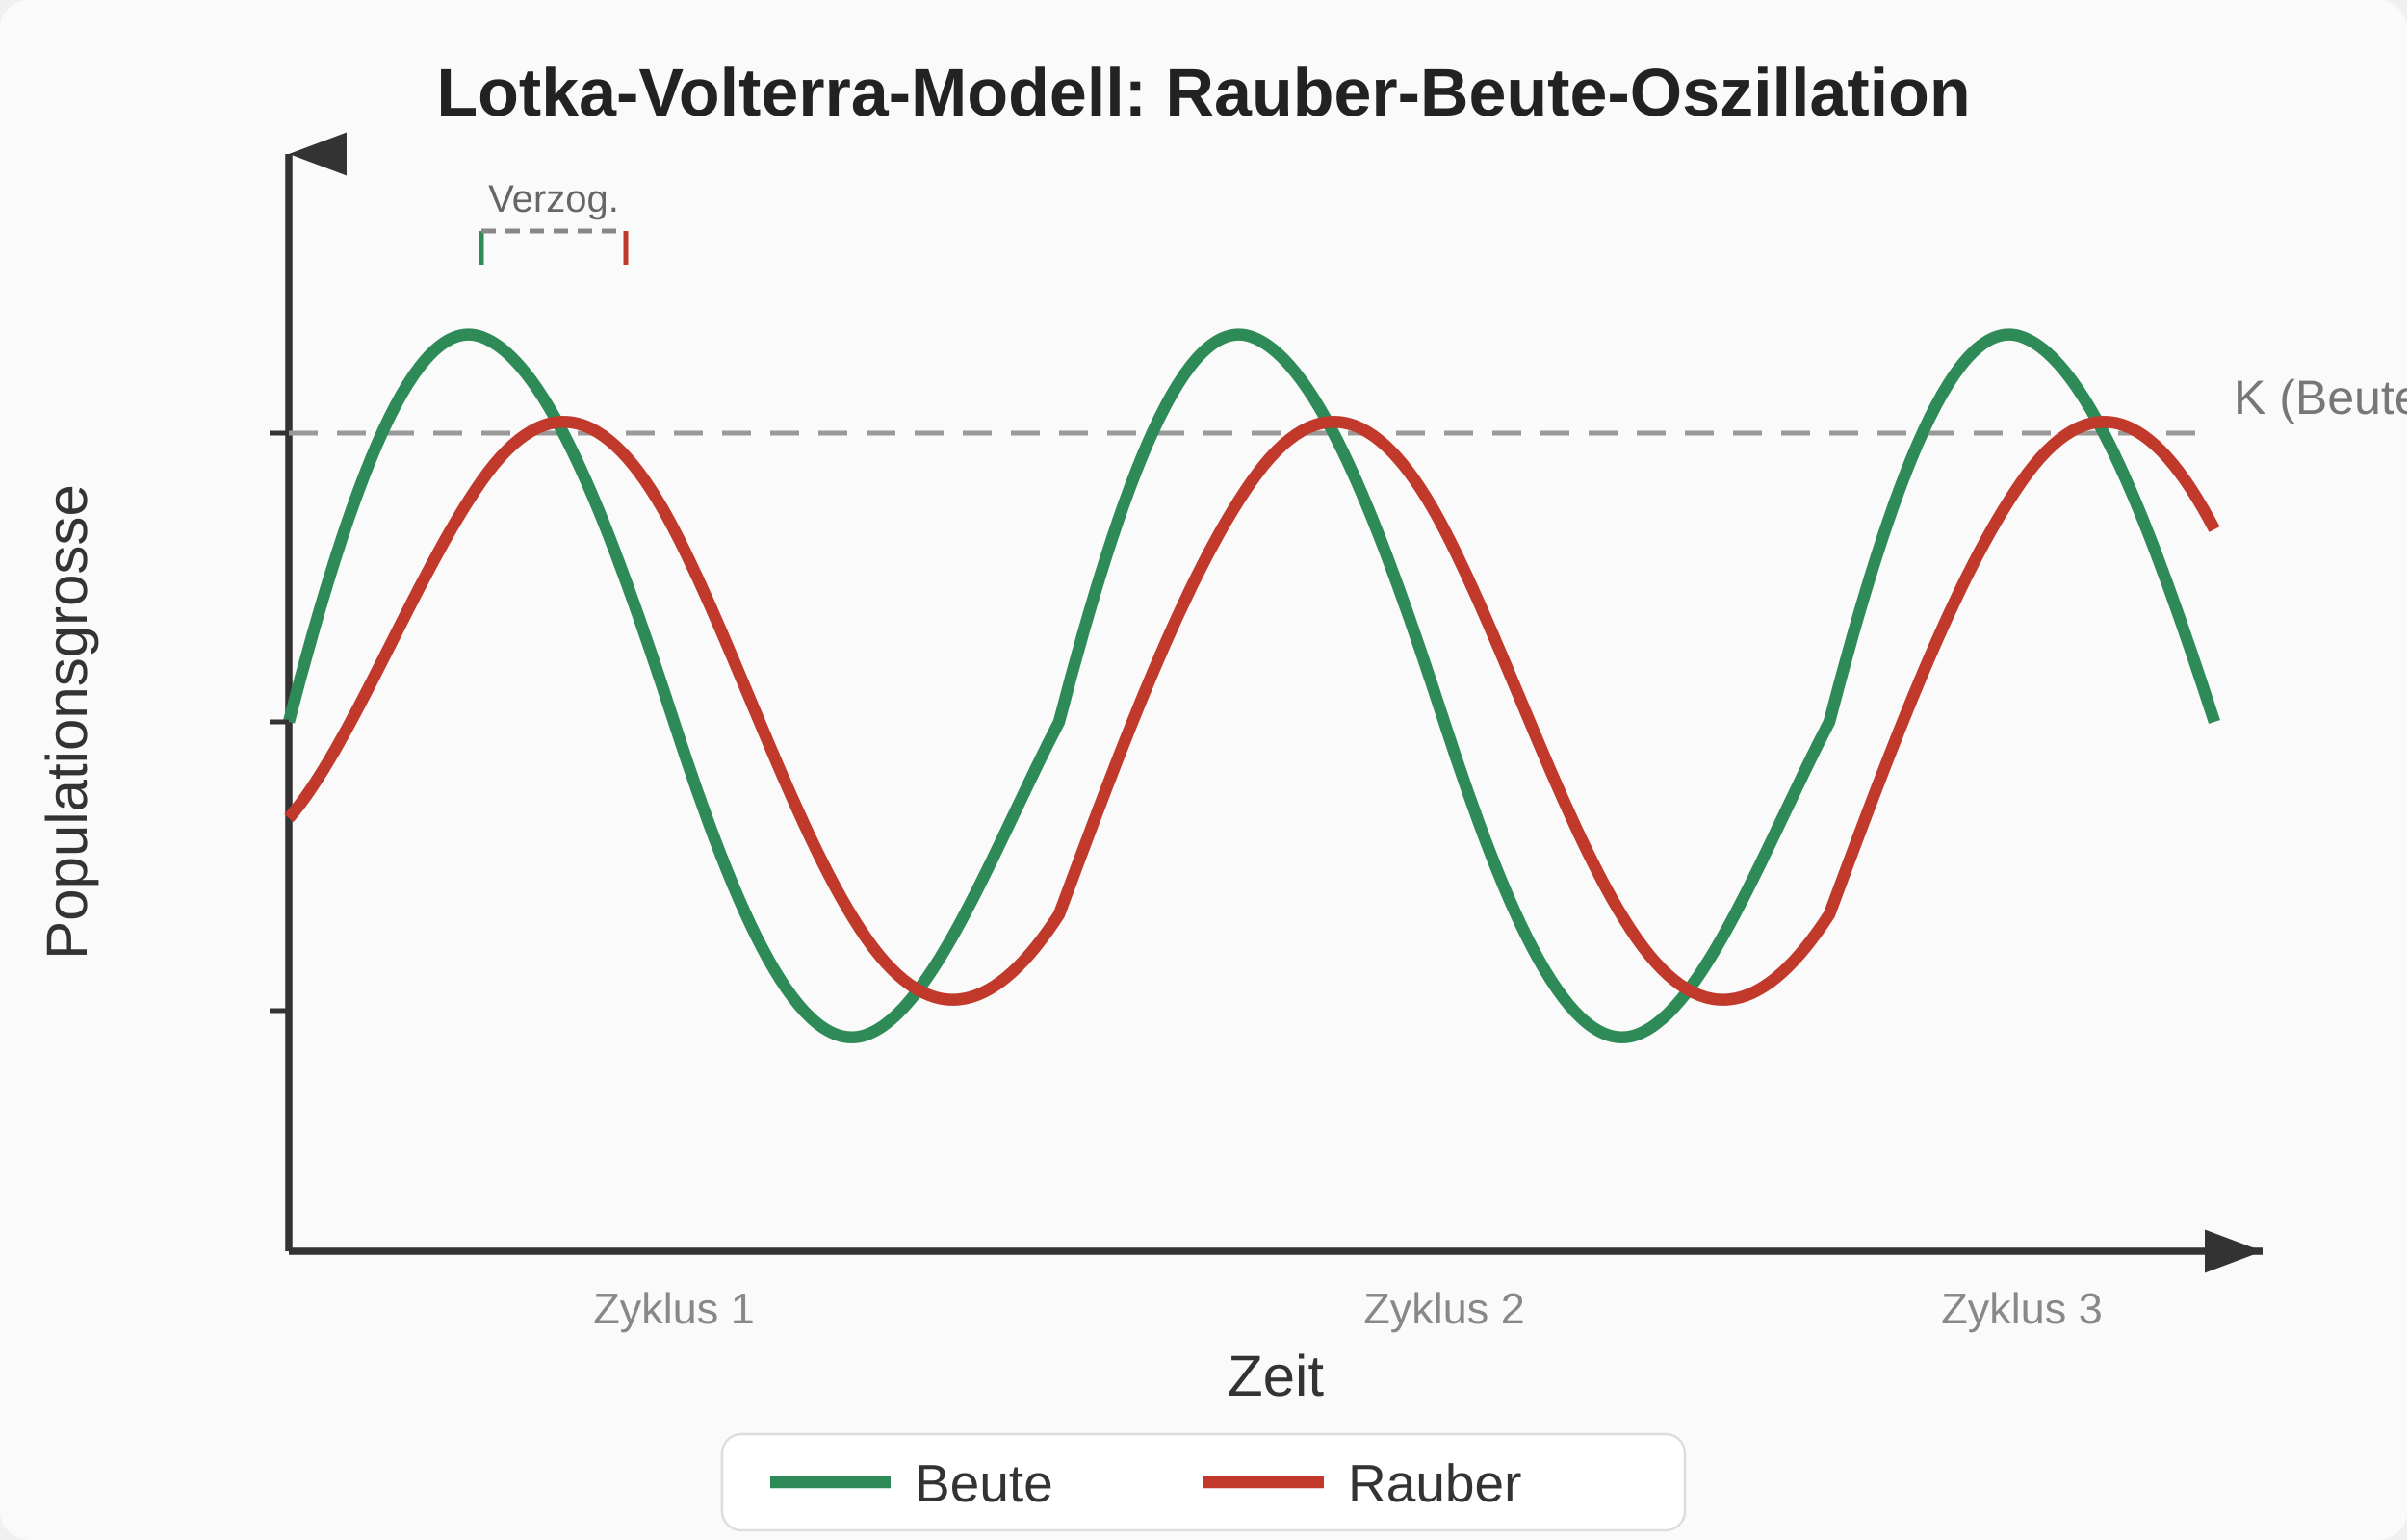
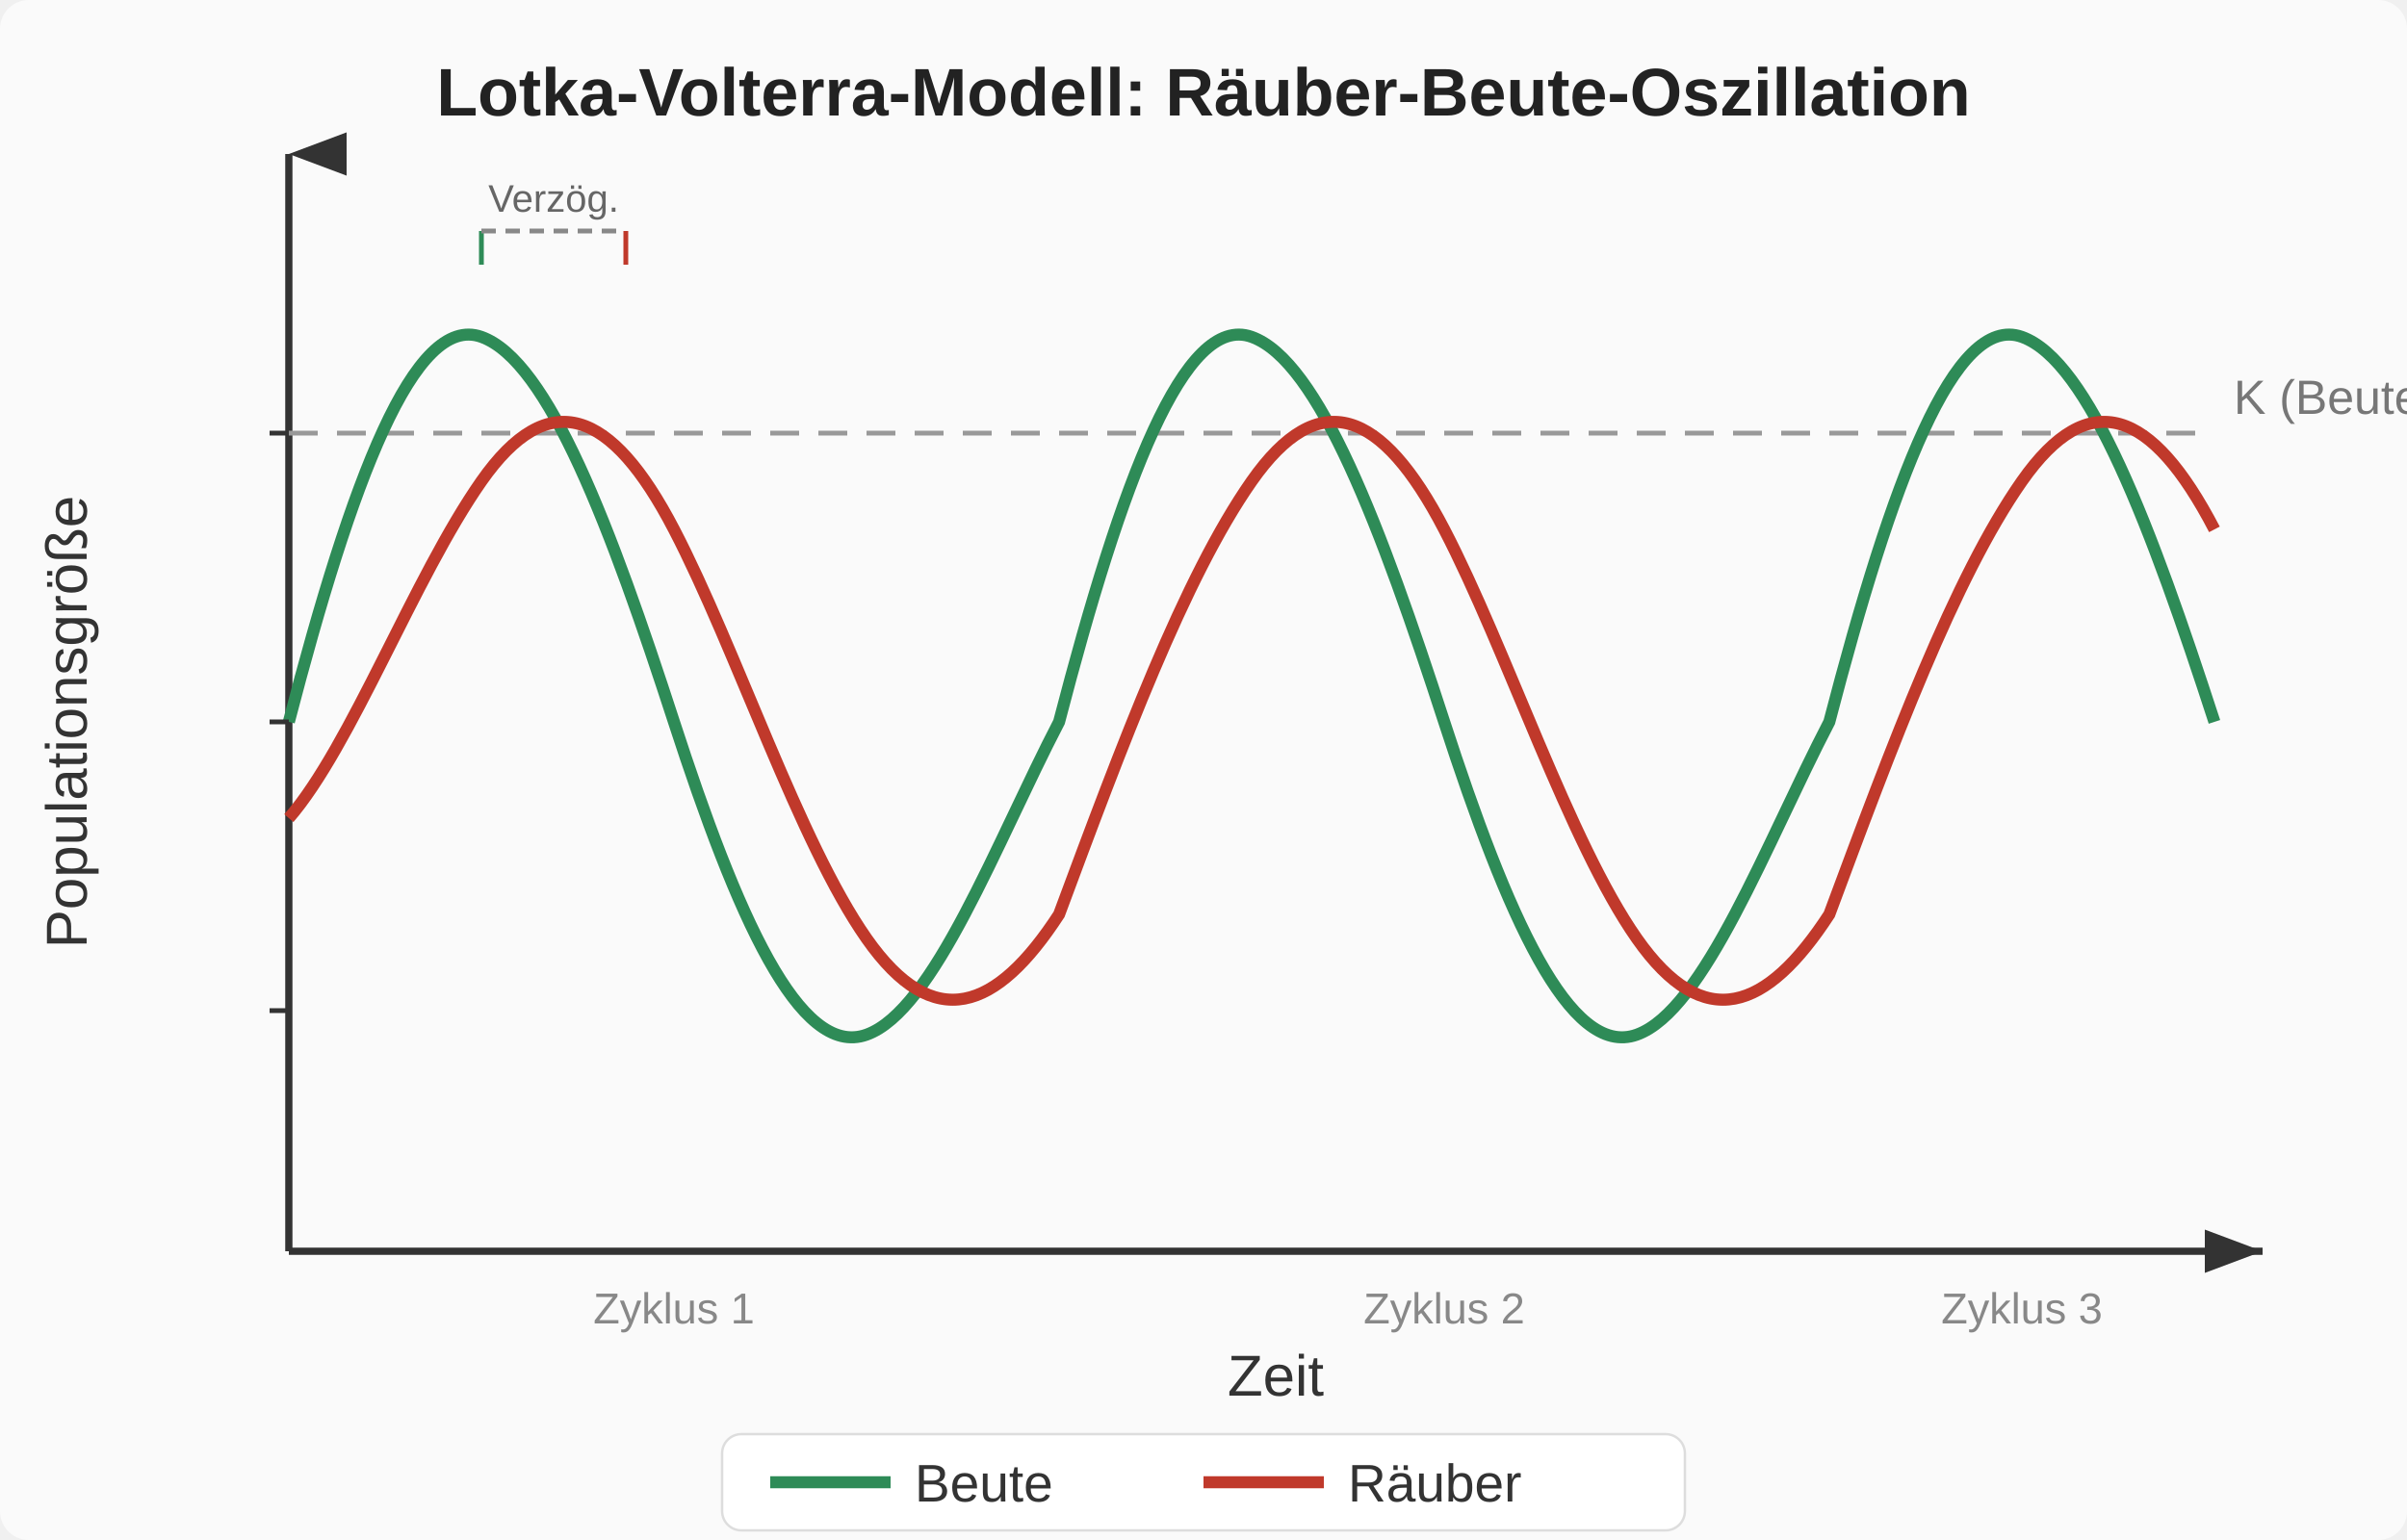
<svg xmlns="http://www.w3.org/2000/svg" viewBox="0 0 500 320" font-family="'Segoe UI', Arial, sans-serif">
  <defs>
    <marker id="arrowX" markerWidth="8" markerHeight="6" refX="8" refY="3" orient="auto">
      <path d="M0,0 L8,3 L0,6" fill="#333" />
    </marker>
    <marker id="arrowY" markerWidth="6" markerHeight="8" refX="3" refY="0" orient="auto">
      <path d="M0,8 L3,0 L6,8" fill="#333" />
    </marker>
  </defs>
  <rect width="500" height="320" fill="#fafafa" rx="6" />
-   <text x="250" y="24" text-anchor="middle" font-size="14" font-weight="bold" fill="#222">Lotka-Volterra-Modell: Rauber-Beute-Oszillation</text>
+   <text x="250" y="24" text-anchor="middle" font-size="14" font-weight="bold" fill="#222">Lotka-Volterra-Modell: Räuber-Beute-Oszillation</text>
  <line x1="60" y1="260" x2="470" y2="260" stroke="#333" stroke-width="1.5" marker-end="url(#arrowX)" />
  <line x1="60" y1="260" x2="60" y2="32" stroke="#333" stroke-width="1.5" marker-end="url(#arrowY)" />
  <text x="265" y="290" text-anchor="middle" font-size="12" fill="#333">Zeit</text>
-   <text x="18" y="150" text-anchor="middle" font-size="12" fill="#333" transform="rotate(-90,18,150)">Populationsgrosse</text>
+   <text x="18" y="150" text-anchor="middle" font-size="12" fill="#333" transform="rotate(-90,18,150)">Populationsgröße</text>
  <line x1="60" y1="90" x2="460" y2="90" stroke="#999" stroke-width="1" stroke-dasharray="6,4" />
  <text x="464" y="86" font-size="10" fill="#777">K (Beute)</text>
  <path d="M60,150     C73,100 86,65 100,70     C114,75 127,110 140,150     C153,190 166,220 180,215     C194,210 207,175 220,150     C233,100 246,65 260,70     C274,75 287,110 300,150     C313,190 326,220 340,215     C354,210 367,175 380,150     C393,100 406,65 420,70     C434,75 447,110 460,150" fill="none" stroke="#2e8b57" stroke-width="2.5" />
  <path d="M60,170     C73,155 86,120 100,100     C114,80 127,85 140,110     C153,135 166,175 180,195     C194,215 207,210 220,190     C233,155 246,120 260,100     C274,80 287,85 300,110     C313,135 326,175 340,195     C354,215 367,210 380,190     C393,155 406,120 420,100     C434,80 447,85 460,110" fill="none" stroke="#c0392b" stroke-width="2.5" />
  <line x1="56" y1="90" x2="60" y2="90" stroke="#333" stroke-width="1" />
  <line x1="56" y1="150" x2="60" y2="150" stroke="#333" stroke-width="1" />
  <line x1="56" y1="210" x2="60" y2="210" stroke="#333" stroke-width="1" />
  <line x1="100" y1="55" x2="100" y2="48" stroke="#2e8b57" stroke-width="1" />
  <line x1="100" y1="48" x2="130" y2="48" stroke="#888" stroke-width="1" stroke-dasharray="3,2" />
  <line x1="130" y1="48" x2="130" y2="55" stroke="#c0392b" stroke-width="1" />
-   <text x="115" y="44" text-anchor="middle" font-size="8" fill="#666">Verzog.</text>
+   <text x="115" y="44" text-anchor="middle" font-size="8" fill="#666">Verzög.</text>
  <rect x="150" y="298" width="200" height="20" rx="4" fill="white" stroke="#ddd" stroke-width="0.5" />
  <line x1="160" y1="308" x2="185" y2="308" stroke="#2e8b57" stroke-width="2.5" />
  <text x="190" y="312" font-size="11" fill="#333">Beute</text>
  <line x1="250" y1="308" x2="275" y2="308" stroke="#c0392b" stroke-width="2.5" />
-   <text x="280" y="312" font-size="11" fill="#333">Rauber</text>
+   <text x="280" y="312" font-size="11" fill="#333">Räuber</text>
  <text x="140" y="275" text-anchor="middle" font-size="9" fill="#888">Zyklus 1</text>
  <text x="300" y="275" text-anchor="middle" font-size="9" fill="#888">Zyklus 2</text>
  <text x="420" y="275" text-anchor="middle" font-size="9" fill="#888">Zyklus 3</text>
</svg>
